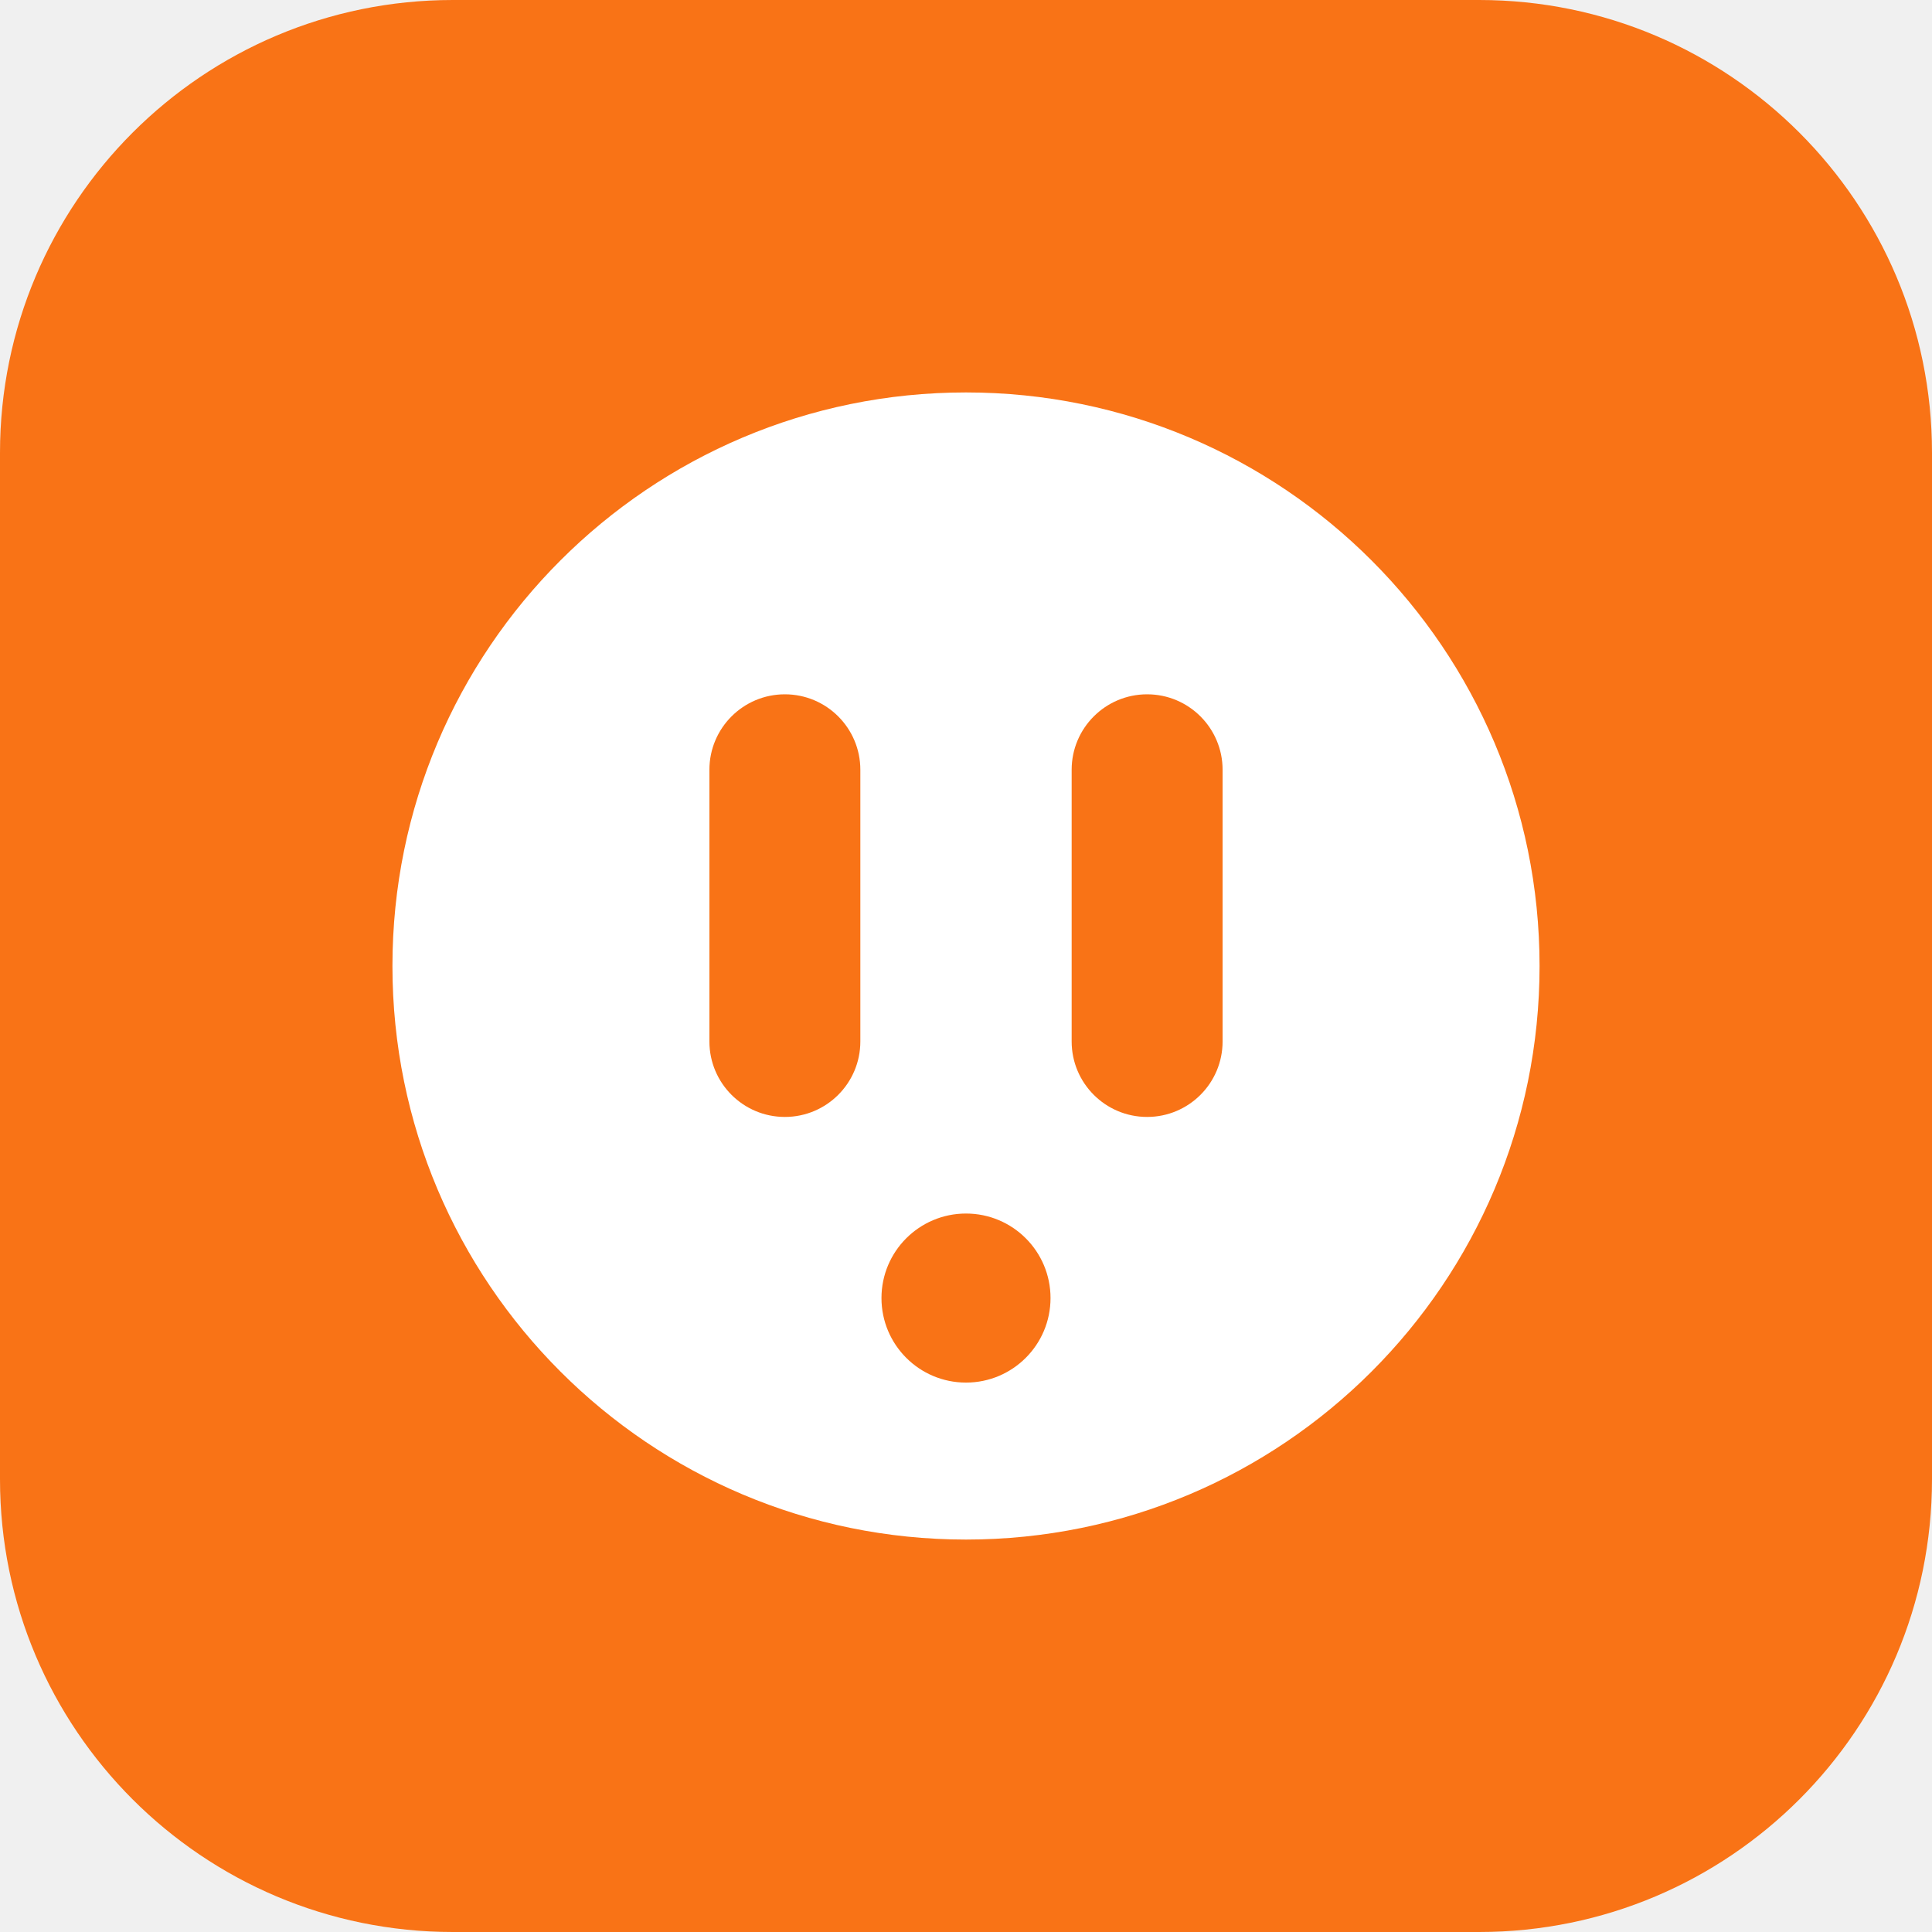
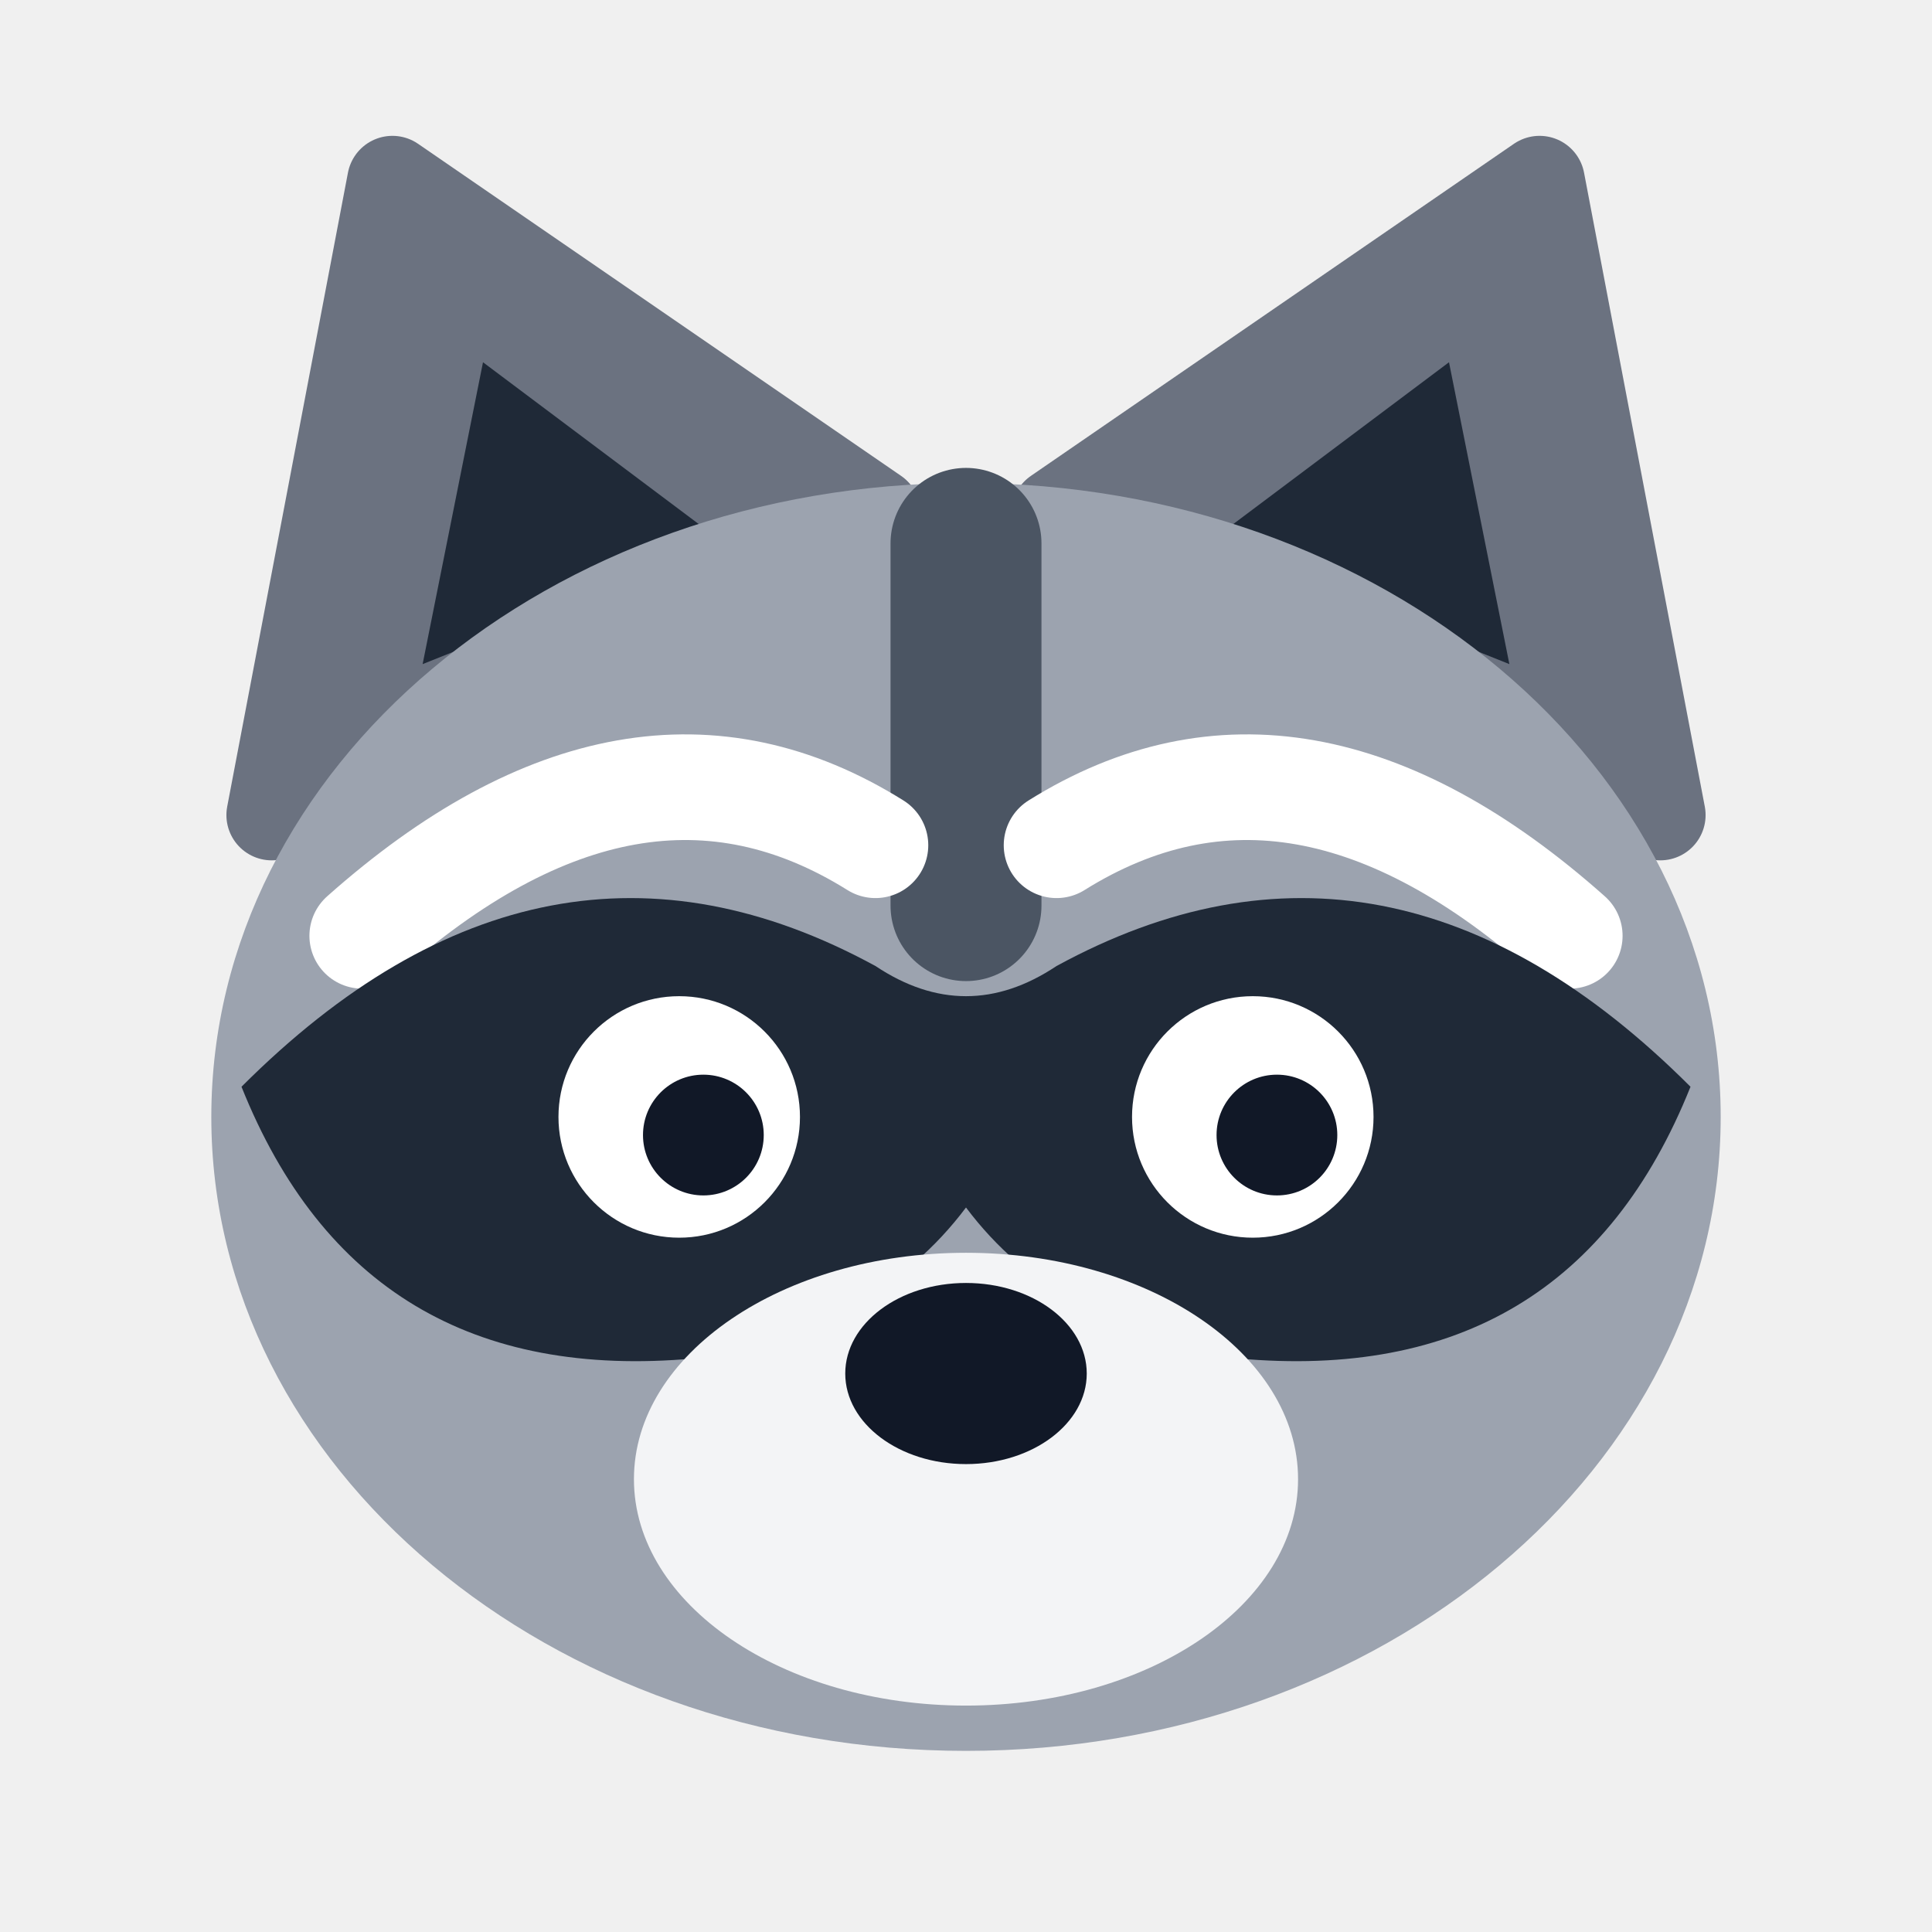
<svg xmlns="http://www.w3.org/2000/svg" viewBox="0 0 64 64">
-   <rect width="64" height="64" rx="15" fill="#F97316" />
-   <circle cx="32" cy="32" r="19" fill="#FFFFFF" />
-   <rect x="23.5" y="23" width="5" height="14" rx="2.5" fill="#F97316" />
-   <rect x="35.5" y="23" width="5" height="14" rx="2.5" fill="#F97316" />
-   <circle cx="32" cy="43" r="2.8" fill="#F97316" />
+   <path d="M9 27 13 6l16 11z" fill="#6B7280" stroke="#6B7280" stroke-width="3" stroke-linejoin="round" />
+   <path d="M55 27 51 6 35 17z" fill="#6B7280" stroke="#6B7280" stroke-width="3" stroke-linejoin="round" />
+   <path d="M14 22l2-10 8 6z" fill="#1F2937" />
+   <path d="M50 22l-2-10-8 6z" fill="#1F2937" />
+   <ellipse cx="32" cy="37" rx="25" ry="21" fill="#9CA3AF" />
+   <path d="M32 18v12" stroke="#4B5563" stroke-width="5" stroke-linecap="round" />
+   <path d="M12 31q9-8 17-3" fill="none" stroke="#FFFFFF" stroke-width="3.5" stroke-linecap="round" />
+   <path d="M52 31q-9-8-17-3" fill="none" stroke="#FFFFFF" stroke-width="3.5" stroke-linecap="round" />
+   <path d="M8 36q10-10 21-4 3 2 6 0 11-6 21 4-4 10-15 9-6-1-9-5-3 4-9 5-11 1-15-9z" fill="#1F2937" />
+   <circle cx="22.5" cy="37" r="4" fill="#FFFFFF" />
+   <circle cx="41.5" cy="37" r="4" fill="#FFFFFF" />
+   <circle cx="23.3" cy="37.6" r="2" fill="#111827" />
+   <circle cx="42.3" cy="37.6" r="2" fill="#111827" />
+   <ellipse cx="32" cy="49" rx="11" ry="7.5" fill="#F3F4F6" />
+   <ellipse cx="32" cy="45.5" rx="4" ry="3" fill="#111827" />
</svg>
